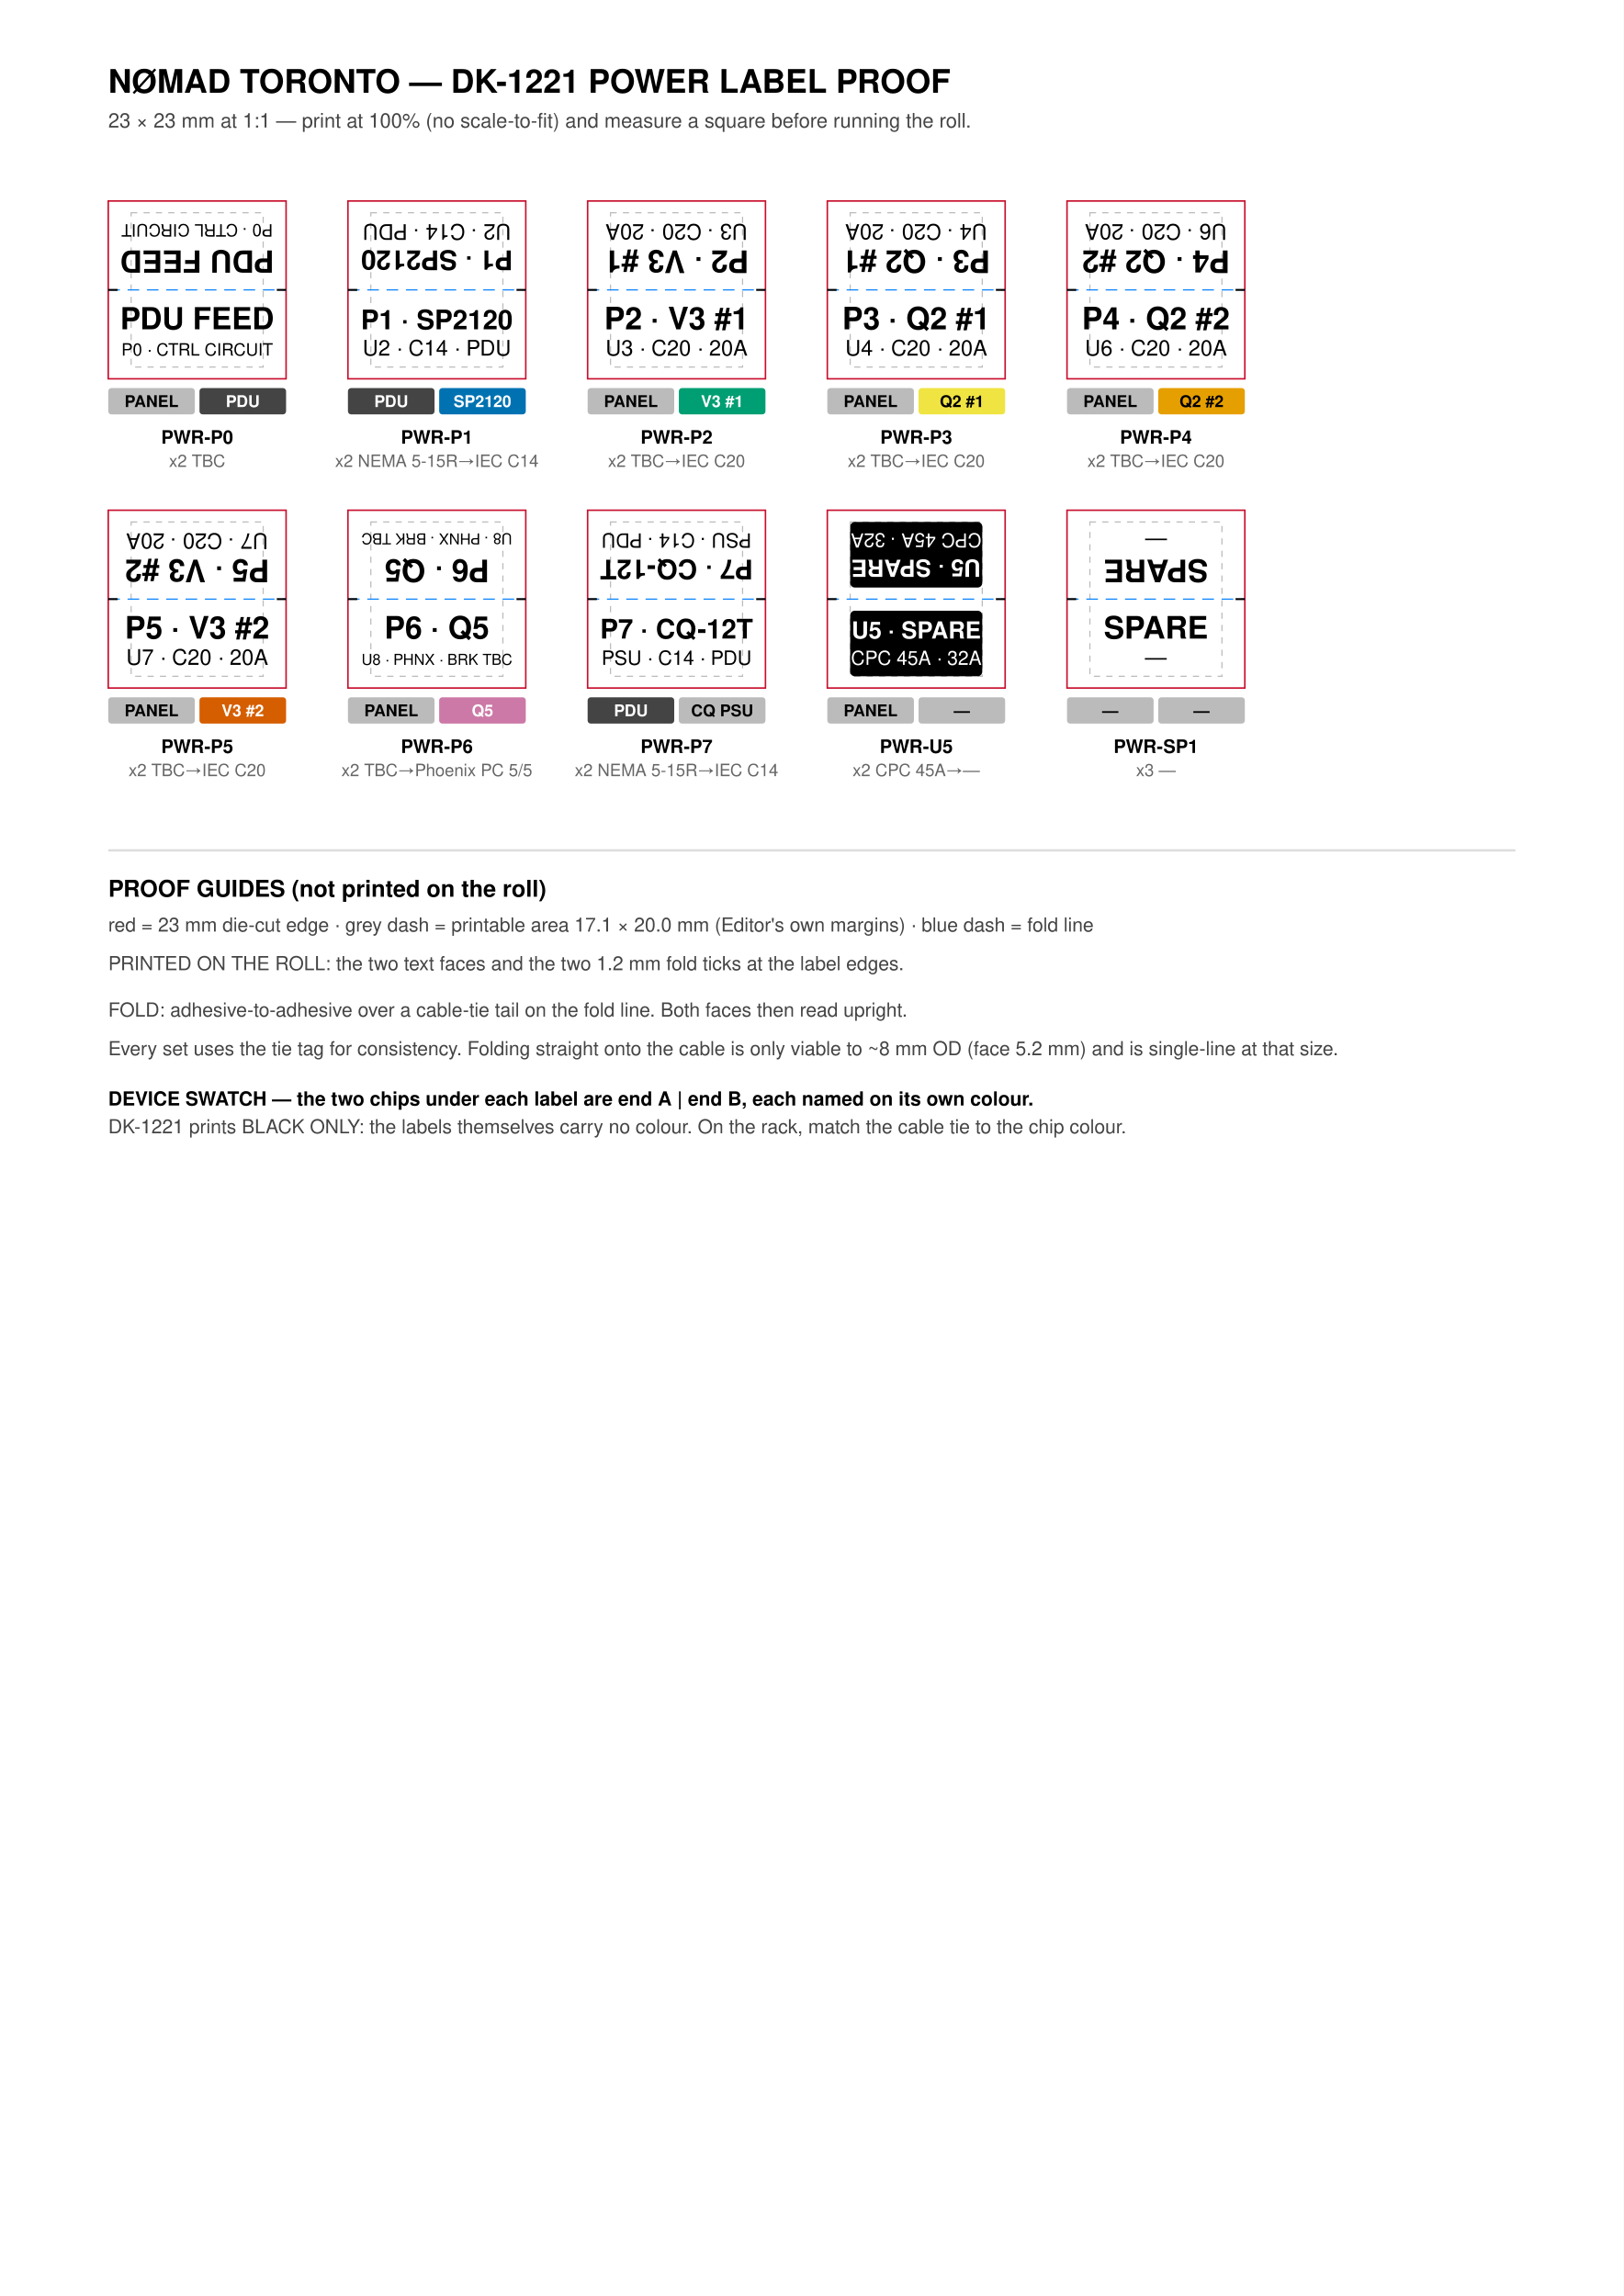
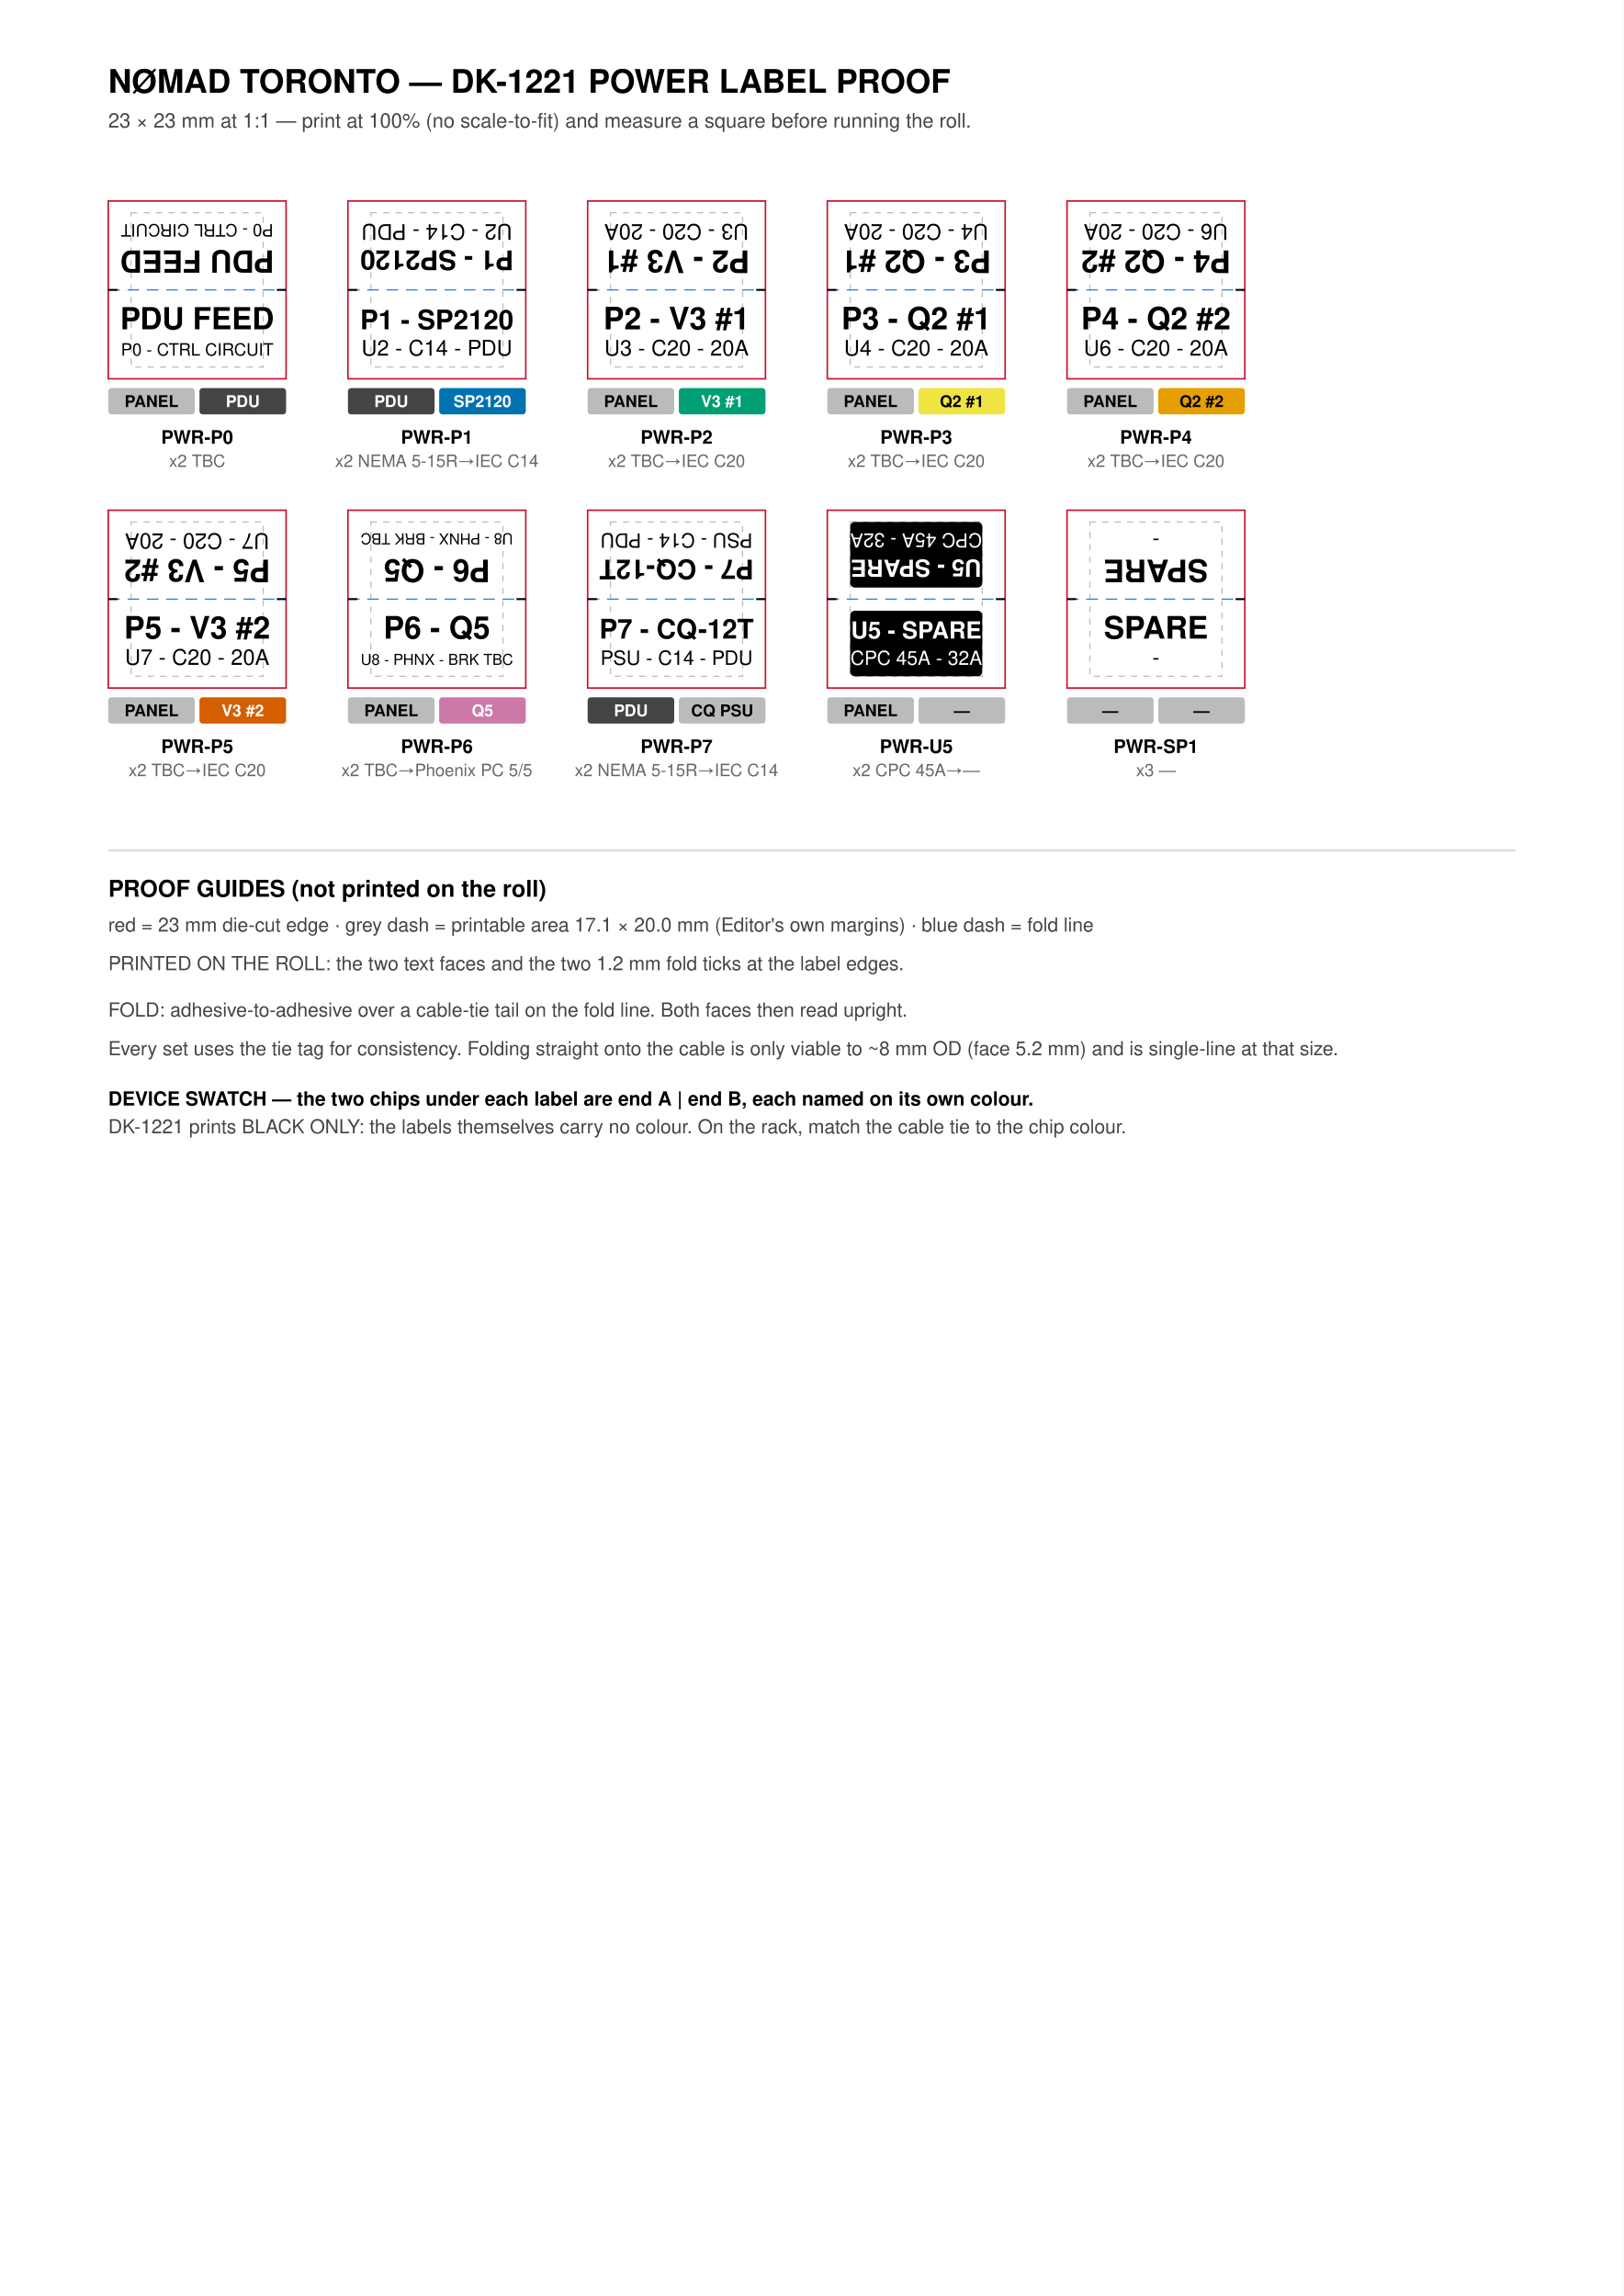
<svg xmlns="http://www.w3.org/2000/svg" width="210.0mm" height="297.0mm" viewBox="0 0 210.0 297.0">
  <rect width="210.0" height="297.0" fill="#fff" />
  <text x="14.00" y="12.00" font-family="Arial Narrow, Liberation Sans Narrow, Helvetica Neue, Helvetica, sans-serif" font-size="4.20" font-weight="bold" fill="#000" text-anchor="start">NØMAD TORONTO — DK-1221 POWER LABEL PROOF</text>
  <text x="14.00" y="16.50" font-family="Arial Narrow, Liberation Sans Narrow, Helvetica Neue, Helvetica, sans-serif" font-size="2.60" font-weight="normal" fill="#444" text-anchor="start">23 × 23 mm at 1:1 — print at 100% (no scale-to-fit) and measure a square before running the roll.</text>
  <g transform="translate(14.00 26.00)">
    <rect width="23.0" height="23.0" fill="none" stroke="#c8102e" stroke-width="0.2" />
    <rect x="2.96" y="1.52" width="17.08" height="19.96" fill="none" stroke="#bbb" stroke-width="0.15" stroke-dasharray="0.8 0.8" />
    <line x1="0" y1="11.5" x2="23.0" y2="11.5" stroke="#0a84ff" stroke-width="0.15" stroke-dasharray="1.5 1" />
    <g>
      <text x="11.50" y="16.60" font-family="Arial Narrow, Liberation Sans Narrow, Helvetica Neue, Helvetica, sans-serif" font-size="3.95" font-weight="bold" fill="#000" text-anchor="middle" textLength="16.98" lengthAdjust="spacingAndGlyphs">PDU FEED</text>
-       <text x="11.50" y="20.00" font-family="Arial Narrow, Liberation Sans Narrow, Helvetica Neue, Helvetica, sans-serif" font-size="2.20" font-weight="normal" fill="#000" text-anchor="middle" textLength="16.87" lengthAdjust="spacingAndGlyphs">P0 · CTRL CIRCUIT</text>
+       <text x="11.50" y="20.00" font-family="Arial Narrow, Liberation Sans Narrow, Helvetica Neue, Helvetica, sans-serif" font-size="2.20" font-weight="normal" fill="#000" text-anchor="middle" textLength="16.87" lengthAdjust="spacingAndGlyphs">P0 - CTRL CIRCUIT</text>
    </g>
    <g transform="rotate(180 11.50 11.50)">
      <text x="11.50" y="16.60" font-family="Arial Narrow, Liberation Sans Narrow, Helvetica Neue, Helvetica, sans-serif" font-size="3.95" font-weight="bold" fill="#000" text-anchor="middle" textLength="16.98" lengthAdjust="spacingAndGlyphs">PDU FEED</text>
-       <text x="11.50" y="20.00" font-family="Arial Narrow, Liberation Sans Narrow, Helvetica Neue, Helvetica, sans-serif" font-size="2.20" font-weight="normal" fill="#000" text-anchor="middle" textLength="16.87" lengthAdjust="spacingAndGlyphs">P0 · CTRL CIRCUIT</text>
+       <text x="11.50" y="20.00" font-family="Arial Narrow, Liberation Sans Narrow, Helvetica Neue, Helvetica, sans-serif" font-size="2.20" font-weight="normal" fill="#000" text-anchor="middle" textLength="16.87" lengthAdjust="spacingAndGlyphs">P0 - CTRL CIRCUIT</text>
    </g>
    <line x1="0" y1="11.50" x2="1.20" y2="11.50" stroke="#000" stroke-width="0.25" />
    <line x1="21.80" y1="11.50" x2="23.00" y2="11.50" stroke="#000" stroke-width="0.25" />
  </g>
  <rect x="14.00" y="50.20" width="11.20" height="3.4" fill="#BBBBBB" rx="0.4" />
  <text x="19.60" y="52.65" font-family="Arial Narrow, Liberation Sans Narrow, Helvetica Neue, Helvetica, sans-serif" font-size="2.10" font-weight="bold" fill="#000000" text-anchor="middle" textLength="5.92" lengthAdjust="spacingAndGlyphs">PANEL</text>
  <rect x="25.80" y="50.20" width="11.20" height="3.4" fill="#444444" rx="0.4" />
  <text x="31.40" y="52.65" font-family="Arial Narrow, Liberation Sans Narrow, Helvetica Neue, Helvetica, sans-serif" font-size="2.10" font-weight="bold" fill="#FFFFFF" text-anchor="middle" textLength="3.77" lengthAdjust="spacingAndGlyphs">PDU</text>
  <text x="25.50" y="57.40" font-family="Arial Narrow, Liberation Sans Narrow, Helvetica Neue, Helvetica, sans-serif" font-size="2.40" font-weight="bold" fill="#000" text-anchor="middle">PWR-P0</text>
  <text x="25.50" y="60.40" font-family="Arial Narrow, Liberation Sans Narrow, Helvetica Neue, Helvetica, sans-serif" font-size="2.20" font-weight="normal" fill="#666" text-anchor="middle">x2  TBC</text>
  <g transform="translate(45.00 26.00)">
    <rect width="23.0" height="23.0" fill="none" stroke="#c8102e" stroke-width="0.2" />
    <rect x="2.96" y="1.52" width="17.08" height="19.96" fill="none" stroke="#bbb" stroke-width="0.15" stroke-dasharray="0.8 0.8" />
    <line x1="0" y1="11.5" x2="23.0" y2="11.5" stroke="#0a84ff" stroke-width="0.15" stroke-dasharray="1.5 1" />
    <g>
-       <text x="11.50" y="16.60" font-family="Arial Narrow, Liberation Sans Narrow, Helvetica Neue, Helvetica, sans-serif" font-size="3.50" font-weight="bold" fill="#000" text-anchor="middle" textLength="16.87" lengthAdjust="spacingAndGlyphs">P1 · SP2120</text>
-       <text x="11.50" y="20.00" font-family="Arial Narrow, Liberation Sans Narrow, Helvetica Neue, Helvetica, sans-serif" font-size="2.80" font-weight="normal" fill="#000" text-anchor="middle" textLength="16.66" lengthAdjust="spacingAndGlyphs">U2 · C14 · PDU</text>
-     </g>
-     <g transform="rotate(180 11.50 11.50)">
-       <text x="11.50" y="16.60" font-family="Arial Narrow, Liberation Sans Narrow, Helvetica Neue, Helvetica, sans-serif" font-size="3.50" font-weight="bold" fill="#000" text-anchor="middle" textLength="16.87" lengthAdjust="spacingAndGlyphs">P1 · SP2120</text>
-       <text x="11.50" y="20.00" font-family="Arial Narrow, Liberation Sans Narrow, Helvetica Neue, Helvetica, sans-serif" font-size="2.80" font-weight="normal" fill="#000" text-anchor="middle" textLength="16.66" lengthAdjust="spacingAndGlyphs">U2 · C14 · PDU</text>
+       <text x="11.50" y="16.60" font-family="Arial Narrow, Liberation Sans Narrow, Helvetica Neue, Helvetica, sans-serif" font-size="3.50" font-weight="bold" fill="#000" text-anchor="middle" textLength="16.87" lengthAdjust="spacingAndGlyphs">P1 - SP2120</text>
+       <text x="11.50" y="20.00" font-family="Arial Narrow, Liberation Sans Narrow, Helvetica Neue, Helvetica, sans-serif" font-size="2.80" font-weight="normal" fill="#000" text-anchor="middle" textLength="16.66" lengthAdjust="spacingAndGlyphs">U2 - C14 - PDU</text>
+     </g>
+     <g transform="rotate(180 11.50 11.50)">
+       <text x="11.50" y="16.60" font-family="Arial Narrow, Liberation Sans Narrow, Helvetica Neue, Helvetica, sans-serif" font-size="3.50" font-weight="bold" fill="#000" text-anchor="middle" textLength="16.87" lengthAdjust="spacingAndGlyphs">P1 - SP2120</text>
+       <text x="11.50" y="20.00" font-family="Arial Narrow, Liberation Sans Narrow, Helvetica Neue, Helvetica, sans-serif" font-size="2.80" font-weight="normal" fill="#000" text-anchor="middle" textLength="16.66" lengthAdjust="spacingAndGlyphs">U2 - C14 - PDU</text>
    </g>
    <line x1="0" y1="11.50" x2="1.20" y2="11.50" stroke="#000" stroke-width="0.25" />
    <line x1="21.80" y1="11.50" x2="23.00" y2="11.50" stroke="#000" stroke-width="0.25" />
  </g>
  <rect x="45.00" y="50.20" width="11.20" height="3.4" fill="#444444" rx="0.4" />
  <text x="50.60" y="52.65" font-family="Arial Narrow, Liberation Sans Narrow, Helvetica Neue, Helvetica, sans-serif" font-size="2.10" font-weight="bold" fill="#FFFFFF" text-anchor="middle" textLength="3.77" lengthAdjust="spacingAndGlyphs">PDU</text>
  <rect x="56.80" y="50.20" width="11.20" height="3.4" fill="#0072B2" rx="0.4" />
  <text x="62.40" y="52.65" font-family="Arial Narrow, Liberation Sans Narrow, Helvetica Neue, Helvetica, sans-serif" font-size="2.10" font-weight="bold" fill="#FFFFFF" text-anchor="middle" textLength="6.35" lengthAdjust="spacingAndGlyphs">SP2120</text>
  <text x="56.50" y="57.40" font-family="Arial Narrow, Liberation Sans Narrow, Helvetica Neue, Helvetica, sans-serif" font-size="2.40" font-weight="bold" fill="#000" text-anchor="middle">PWR-P1</text>
  <text x="56.50" y="60.40" font-family="Arial Narrow, Liberation Sans Narrow, Helvetica Neue, Helvetica, sans-serif" font-size="2.20" font-weight="normal" fill="#666" text-anchor="middle">x2  NEMA 5-15R→IEC C14</text>
  <g transform="translate(76.00 26.00)">
    <rect width="23.0" height="23.0" fill="none" stroke="#c8102e" stroke-width="0.2" />
    <rect x="2.96" y="1.52" width="17.08" height="19.96" fill="none" stroke="#bbb" stroke-width="0.15" stroke-dasharray="0.8 0.8" />
    <line x1="0" y1="11.5" x2="23.0" y2="11.5" stroke="#0a84ff" stroke-width="0.15" stroke-dasharray="1.5 1" />
    <g>
-       <text x="11.50" y="16.60" font-family="Arial Narrow, Liberation Sans Narrow, Helvetica Neue, Helvetica, sans-serif" font-size="4.00" font-weight="bold" fill="#000" text-anchor="middle" textLength="16.07" lengthAdjust="spacingAndGlyphs">P2 · V3 #1</text>
-       <text x="11.50" y="20.00" font-family="Arial Narrow, Liberation Sans Narrow, Helvetica Neue, Helvetica, sans-serif" font-size="2.80" font-weight="normal" fill="#000" text-anchor="middle" textLength="15.87" lengthAdjust="spacingAndGlyphs">U3 · C20 · 20A</text>
-     </g>
-     <g transform="rotate(180 11.50 11.50)">
-       <text x="11.50" y="16.60" font-family="Arial Narrow, Liberation Sans Narrow, Helvetica Neue, Helvetica, sans-serif" font-size="4.00" font-weight="bold" fill="#000" text-anchor="middle" textLength="16.07" lengthAdjust="spacingAndGlyphs">P2 · V3 #1</text>
-       <text x="11.50" y="20.00" font-family="Arial Narrow, Liberation Sans Narrow, Helvetica Neue, Helvetica, sans-serif" font-size="2.80" font-weight="normal" fill="#000" text-anchor="middle" textLength="15.87" lengthAdjust="spacingAndGlyphs">U3 · C20 · 20A</text>
+       <text x="11.50" y="16.60" font-family="Arial Narrow, Liberation Sans Narrow, Helvetica Neue, Helvetica, sans-serif" font-size="4.00" font-weight="bold" fill="#000" text-anchor="middle" textLength="16.07" lengthAdjust="spacingAndGlyphs">P2 - V3 #1</text>
+       <text x="11.50" y="20.00" font-family="Arial Narrow, Liberation Sans Narrow, Helvetica Neue, Helvetica, sans-serif" font-size="2.80" font-weight="normal" fill="#000" text-anchor="middle" textLength="15.87" lengthAdjust="spacingAndGlyphs">U3 - C20 - 20A</text>
+     </g>
+     <g transform="rotate(180 11.50 11.50)">
+       <text x="11.50" y="16.60" font-family="Arial Narrow, Liberation Sans Narrow, Helvetica Neue, Helvetica, sans-serif" font-size="4.00" font-weight="bold" fill="#000" text-anchor="middle" textLength="16.07" lengthAdjust="spacingAndGlyphs">P2 - V3 #1</text>
+       <text x="11.50" y="20.00" font-family="Arial Narrow, Liberation Sans Narrow, Helvetica Neue, Helvetica, sans-serif" font-size="2.80" font-weight="normal" fill="#000" text-anchor="middle" textLength="15.87" lengthAdjust="spacingAndGlyphs">U3 - C20 - 20A</text>
    </g>
    <line x1="0" y1="11.50" x2="1.20" y2="11.50" stroke="#000" stroke-width="0.25" />
    <line x1="21.80" y1="11.50" x2="23.00" y2="11.50" stroke="#000" stroke-width="0.25" />
  </g>
  <rect x="76.00" y="50.20" width="11.20" height="3.4" fill="#BBBBBB" rx="0.4" />
  <text x="81.60" y="52.65" font-family="Arial Narrow, Liberation Sans Narrow, Helvetica Neue, Helvetica, sans-serif" font-size="2.10" font-weight="bold" fill="#000000" text-anchor="middle" textLength="5.92" lengthAdjust="spacingAndGlyphs">PANEL</text>
  <rect x="87.80" y="50.20" width="11.20" height="3.4" fill="#009E73" rx="0.4" />
  <text x="93.40" y="52.65" font-family="Arial Narrow, Liberation Sans Narrow, Helvetica Neue, Helvetica, sans-serif" font-size="2.10" font-weight="bold" fill="#FFFFFF" text-anchor="middle" textLength="4.66" lengthAdjust="spacingAndGlyphs">V3 #1</text>
  <text x="87.50" y="57.40" font-family="Arial Narrow, Liberation Sans Narrow, Helvetica Neue, Helvetica, sans-serif" font-size="2.40" font-weight="bold" fill="#000" text-anchor="middle">PWR-P2</text>
  <text x="87.50" y="60.40" font-family="Arial Narrow, Liberation Sans Narrow, Helvetica Neue, Helvetica, sans-serif" font-size="2.20" font-weight="normal" fill="#666" text-anchor="middle">x2  TBC→IEC C20</text>
  <g transform="translate(107.00 26.00)">
    <rect width="23.0" height="23.0" fill="none" stroke="#c8102e" stroke-width="0.2" />
    <rect x="2.96" y="1.52" width="17.08" height="19.96" fill="none" stroke="#bbb" stroke-width="0.15" stroke-dasharray="0.8 0.8" />
    <line x1="0" y1="11.5" x2="23.0" y2="11.5" stroke="#0a84ff" stroke-width="0.15" stroke-dasharray="1.5 1" />
    <g>
-       <text x="11.50" y="16.60" font-family="Arial Narrow, Liberation Sans Narrow, Helvetica Neue, Helvetica, sans-serif" font-size="4.00" font-weight="bold" fill="#000" text-anchor="middle" textLength="16.44" lengthAdjust="spacingAndGlyphs">P3 · Q2 #1</text>
-       <text x="11.50" y="20.00" font-family="Arial Narrow, Liberation Sans Narrow, Helvetica Neue, Helvetica, sans-serif" font-size="2.80" font-weight="normal" fill="#000" text-anchor="middle" textLength="15.87" lengthAdjust="spacingAndGlyphs">U4 · C20 · 20A</text>
-     </g>
-     <g transform="rotate(180 11.50 11.50)">
-       <text x="11.50" y="16.60" font-family="Arial Narrow, Liberation Sans Narrow, Helvetica Neue, Helvetica, sans-serif" font-size="4.00" font-weight="bold" fill="#000" text-anchor="middle" textLength="16.44" lengthAdjust="spacingAndGlyphs">P3 · Q2 #1</text>
-       <text x="11.50" y="20.00" font-family="Arial Narrow, Liberation Sans Narrow, Helvetica Neue, Helvetica, sans-serif" font-size="2.80" font-weight="normal" fill="#000" text-anchor="middle" textLength="15.87" lengthAdjust="spacingAndGlyphs">U4 · C20 · 20A</text>
+       <text x="11.50" y="16.60" font-family="Arial Narrow, Liberation Sans Narrow, Helvetica Neue, Helvetica, sans-serif" font-size="4.00" font-weight="bold" fill="#000" text-anchor="middle" textLength="16.44" lengthAdjust="spacingAndGlyphs">P3 - Q2 #1</text>
+       <text x="11.50" y="20.00" font-family="Arial Narrow, Liberation Sans Narrow, Helvetica Neue, Helvetica, sans-serif" font-size="2.80" font-weight="normal" fill="#000" text-anchor="middle" textLength="15.87" lengthAdjust="spacingAndGlyphs">U4 - C20 - 20A</text>
+     </g>
+     <g transform="rotate(180 11.50 11.50)">
+       <text x="11.50" y="16.60" font-family="Arial Narrow, Liberation Sans Narrow, Helvetica Neue, Helvetica, sans-serif" font-size="4.00" font-weight="bold" fill="#000" text-anchor="middle" textLength="16.44" lengthAdjust="spacingAndGlyphs">P3 - Q2 #1</text>
+       <text x="11.50" y="20.00" font-family="Arial Narrow, Liberation Sans Narrow, Helvetica Neue, Helvetica, sans-serif" font-size="2.80" font-weight="normal" fill="#000" text-anchor="middle" textLength="15.87" lengthAdjust="spacingAndGlyphs">U4 - C20 - 20A</text>
    </g>
    <line x1="0" y1="11.50" x2="1.20" y2="11.50" stroke="#000" stroke-width="0.25" />
    <line x1="21.80" y1="11.50" x2="23.00" y2="11.50" stroke="#000" stroke-width="0.25" />
  </g>
  <rect x="107.00" y="50.20" width="11.20" height="3.4" fill="#BBBBBB" rx="0.4" />
  <text x="112.60" y="52.65" font-family="Arial Narrow, Liberation Sans Narrow, Helvetica Neue, Helvetica, sans-serif" font-size="2.10" font-weight="bold" fill="#000000" text-anchor="middle" textLength="5.92" lengthAdjust="spacingAndGlyphs">PANEL</text>
  <rect x="118.80" y="50.20" width="11.20" height="3.4" fill="#F0E442" rx="0.4" />
  <text x="124.40" y="52.65" font-family="Arial Narrow, Liberation Sans Narrow, Helvetica Neue, Helvetica, sans-serif" font-size="2.10" font-weight="bold" fill="#000000" text-anchor="middle" textLength="4.86" lengthAdjust="spacingAndGlyphs">Q2 #1</text>
  <text x="118.50" y="57.40" font-family="Arial Narrow, Liberation Sans Narrow, Helvetica Neue, Helvetica, sans-serif" font-size="2.40" font-weight="bold" fill="#000" text-anchor="middle">PWR-P3</text>
  <text x="118.50" y="60.40" font-family="Arial Narrow, Liberation Sans Narrow, Helvetica Neue, Helvetica, sans-serif" font-size="2.20" font-weight="normal" fill="#666" text-anchor="middle">x2  TBC→IEC C20</text>
  <g transform="translate(138.00 26.00)">
    <rect width="23.0" height="23.0" fill="none" stroke="#c8102e" stroke-width="0.2" />
    <rect x="2.96" y="1.52" width="17.08" height="19.96" fill="none" stroke="#bbb" stroke-width="0.15" stroke-dasharray="0.8 0.8" />
    <line x1="0" y1="11.5" x2="23.0" y2="11.5" stroke="#0a84ff" stroke-width="0.15" stroke-dasharray="1.5 1" />
    <g>
-       <text x="11.50" y="16.60" font-family="Arial Narrow, Liberation Sans Narrow, Helvetica Neue, Helvetica, sans-serif" font-size="4.00" font-weight="bold" fill="#000" text-anchor="middle" textLength="16.44" lengthAdjust="spacingAndGlyphs">P4 · Q2 #2</text>
-       <text x="11.50" y="20.00" font-family="Arial Narrow, Liberation Sans Narrow, Helvetica Neue, Helvetica, sans-serif" font-size="2.80" font-weight="normal" fill="#000" text-anchor="middle" textLength="15.87" lengthAdjust="spacingAndGlyphs">U6 · C20 · 20A</text>
-     </g>
-     <g transform="rotate(180 11.50 11.50)">
-       <text x="11.50" y="16.60" font-family="Arial Narrow, Liberation Sans Narrow, Helvetica Neue, Helvetica, sans-serif" font-size="4.00" font-weight="bold" fill="#000" text-anchor="middle" textLength="16.44" lengthAdjust="spacingAndGlyphs">P4 · Q2 #2</text>
-       <text x="11.50" y="20.00" font-family="Arial Narrow, Liberation Sans Narrow, Helvetica Neue, Helvetica, sans-serif" font-size="2.80" font-weight="normal" fill="#000" text-anchor="middle" textLength="15.87" lengthAdjust="spacingAndGlyphs">U6 · C20 · 20A</text>
+       <text x="11.50" y="16.60" font-family="Arial Narrow, Liberation Sans Narrow, Helvetica Neue, Helvetica, sans-serif" font-size="4.00" font-weight="bold" fill="#000" text-anchor="middle" textLength="16.44" lengthAdjust="spacingAndGlyphs">P4 - Q2 #2</text>
+       <text x="11.50" y="20.00" font-family="Arial Narrow, Liberation Sans Narrow, Helvetica Neue, Helvetica, sans-serif" font-size="2.80" font-weight="normal" fill="#000" text-anchor="middle" textLength="15.87" lengthAdjust="spacingAndGlyphs">U6 - C20 - 20A</text>
+     </g>
+     <g transform="rotate(180 11.50 11.50)">
+       <text x="11.50" y="16.60" font-family="Arial Narrow, Liberation Sans Narrow, Helvetica Neue, Helvetica, sans-serif" font-size="4.00" font-weight="bold" fill="#000" text-anchor="middle" textLength="16.44" lengthAdjust="spacingAndGlyphs">P4 - Q2 #2</text>
+       <text x="11.50" y="20.00" font-family="Arial Narrow, Liberation Sans Narrow, Helvetica Neue, Helvetica, sans-serif" font-size="2.80" font-weight="normal" fill="#000" text-anchor="middle" textLength="15.87" lengthAdjust="spacingAndGlyphs">U6 - C20 - 20A</text>
    </g>
    <line x1="0" y1="11.50" x2="1.20" y2="11.50" stroke="#000" stroke-width="0.25" />
    <line x1="21.80" y1="11.50" x2="23.00" y2="11.50" stroke="#000" stroke-width="0.25" />
  </g>
  <rect x="138.00" y="50.20" width="11.20" height="3.4" fill="#BBBBBB" rx="0.4" />
  <text x="143.60" y="52.65" font-family="Arial Narrow, Liberation Sans Narrow, Helvetica Neue, Helvetica, sans-serif" font-size="2.10" font-weight="bold" fill="#000000" text-anchor="middle" textLength="5.92" lengthAdjust="spacingAndGlyphs">PANEL</text>
  <rect x="149.80" y="50.20" width="11.20" height="3.4" fill="#E69F00" rx="0.4" />
  <text x="155.40" y="52.65" font-family="Arial Narrow, Liberation Sans Narrow, Helvetica Neue, Helvetica, sans-serif" font-size="2.10" font-weight="bold" fill="#000000" text-anchor="middle" textLength="4.86" lengthAdjust="spacingAndGlyphs">Q2 #2</text>
  <text x="149.50" y="57.40" font-family="Arial Narrow, Liberation Sans Narrow, Helvetica Neue, Helvetica, sans-serif" font-size="2.40" font-weight="bold" fill="#000" text-anchor="middle">PWR-P4</text>
  <text x="149.50" y="60.40" font-family="Arial Narrow, Liberation Sans Narrow, Helvetica Neue, Helvetica, sans-serif" font-size="2.20" font-weight="normal" fill="#666" text-anchor="middle">x2  TBC→IEC C20</text>
  <g transform="translate(14.00 66.00)">
    <rect width="23.0" height="23.0" fill="none" stroke="#c8102e" stroke-width="0.2" />
    <rect x="2.96" y="1.52" width="17.08" height="19.96" fill="none" stroke="#bbb" stroke-width="0.15" stroke-dasharray="0.8 0.8" />
    <line x1="0" y1="11.5" x2="23.0" y2="11.5" stroke="#0a84ff" stroke-width="0.15" stroke-dasharray="1.5 1" />
    <g>
-       <text x="11.50" y="16.60" font-family="Arial Narrow, Liberation Sans Narrow, Helvetica Neue, Helvetica, sans-serif" font-size="4.00" font-weight="bold" fill="#000" text-anchor="middle" textLength="16.07" lengthAdjust="spacingAndGlyphs">P5 · V3 #2</text>
-       <text x="11.50" y="20.00" font-family="Arial Narrow, Liberation Sans Narrow, Helvetica Neue, Helvetica, sans-serif" font-size="2.80" font-weight="normal" fill="#000" text-anchor="middle" textLength="15.87" lengthAdjust="spacingAndGlyphs">U7 · C20 · 20A</text>
-     </g>
-     <g transform="rotate(180 11.50 11.50)">
-       <text x="11.50" y="16.60" font-family="Arial Narrow, Liberation Sans Narrow, Helvetica Neue, Helvetica, sans-serif" font-size="4.00" font-weight="bold" fill="#000" text-anchor="middle" textLength="16.07" lengthAdjust="spacingAndGlyphs">P5 · V3 #2</text>
-       <text x="11.50" y="20.00" font-family="Arial Narrow, Liberation Sans Narrow, Helvetica Neue, Helvetica, sans-serif" font-size="2.80" font-weight="normal" fill="#000" text-anchor="middle" textLength="15.87" lengthAdjust="spacingAndGlyphs">U7 · C20 · 20A</text>
+       <text x="11.50" y="16.60" font-family="Arial Narrow, Liberation Sans Narrow, Helvetica Neue, Helvetica, sans-serif" font-size="4.00" font-weight="bold" fill="#000" text-anchor="middle" textLength="16.07" lengthAdjust="spacingAndGlyphs">P5 - V3 #2</text>
+       <text x="11.50" y="20.00" font-family="Arial Narrow, Liberation Sans Narrow, Helvetica Neue, Helvetica, sans-serif" font-size="2.80" font-weight="normal" fill="#000" text-anchor="middle" textLength="15.87" lengthAdjust="spacingAndGlyphs">U7 - C20 - 20A</text>
+     </g>
+     <g transform="rotate(180 11.50 11.50)">
+       <text x="11.50" y="16.60" font-family="Arial Narrow, Liberation Sans Narrow, Helvetica Neue, Helvetica, sans-serif" font-size="4.00" font-weight="bold" fill="#000" text-anchor="middle" textLength="16.07" lengthAdjust="spacingAndGlyphs">P5 - V3 #2</text>
+       <text x="11.50" y="20.00" font-family="Arial Narrow, Liberation Sans Narrow, Helvetica Neue, Helvetica, sans-serif" font-size="2.80" font-weight="normal" fill="#000" text-anchor="middle" textLength="15.87" lengthAdjust="spacingAndGlyphs">U7 - C20 - 20A</text>
    </g>
    <line x1="0" y1="11.50" x2="1.20" y2="11.50" stroke="#000" stroke-width="0.25" />
    <line x1="21.80" y1="11.50" x2="23.00" y2="11.50" stroke="#000" stroke-width="0.25" />
  </g>
  <rect x="14.00" y="90.20" width="11.20" height="3.4" fill="#BBBBBB" rx="0.4" />
  <text x="19.60" y="92.65" font-family="Arial Narrow, Liberation Sans Narrow, Helvetica Neue, Helvetica, sans-serif" font-size="2.10" font-weight="bold" fill="#000000" text-anchor="middle" textLength="5.92" lengthAdjust="spacingAndGlyphs">PANEL</text>
  <rect x="25.80" y="90.20" width="11.20" height="3.4" fill="#D55E00" rx="0.4" />
  <text x="31.40" y="92.65" font-family="Arial Narrow, Liberation Sans Narrow, Helvetica Neue, Helvetica, sans-serif" font-size="2.10" font-weight="bold" fill="#FFFFFF" text-anchor="middle" textLength="4.66" lengthAdjust="spacingAndGlyphs">V3 #2</text>
  <text x="25.50" y="97.40" font-family="Arial Narrow, Liberation Sans Narrow, Helvetica Neue, Helvetica, sans-serif" font-size="2.40" font-weight="bold" fill="#000" text-anchor="middle">PWR-P5</text>
  <text x="25.50" y="100.40" font-family="Arial Narrow, Liberation Sans Narrow, Helvetica Neue, Helvetica, sans-serif" font-size="2.20" font-weight="normal" fill="#666" text-anchor="middle">x2  TBC→IEC C20</text>
  <g transform="translate(45.00 66.00)">
    <rect width="23.0" height="23.0" fill="none" stroke="#c8102e" stroke-width="0.2" />
    <rect x="2.96" y="1.52" width="17.08" height="19.96" fill="none" stroke="#bbb" stroke-width="0.15" stroke-dasharray="0.8 0.8" />
    <line x1="0" y1="11.5" x2="23.0" y2="11.5" stroke="#0a84ff" stroke-width="0.15" stroke-dasharray="1.5 1" />
    <g>
-       <text x="11.50" y="16.60" font-family="Arial Narrow, Liberation Sans Narrow, Helvetica Neue, Helvetica, sans-serif" font-size="4.00" font-weight="bold" fill="#000" text-anchor="middle" textLength="11.72" lengthAdjust="spacingAndGlyphs">P6 · Q5</text>
-       <text x="11.50" y="20.00" font-family="Arial Narrow, Liberation Sans Narrow, Helvetica Neue, Helvetica, sans-serif" font-size="1.95" font-weight="normal" fill="#000" text-anchor="middle" textLength="16.82" lengthAdjust="spacingAndGlyphs">U8 · PHNX · BRK TBC</text>
-     </g>
-     <g transform="rotate(180 11.50 11.50)">
-       <text x="11.50" y="16.60" font-family="Arial Narrow, Liberation Sans Narrow, Helvetica Neue, Helvetica, sans-serif" font-size="4.00" font-weight="bold" fill="#000" text-anchor="middle" textLength="11.72" lengthAdjust="spacingAndGlyphs">P6 · Q5</text>
-       <text x="11.50" y="20.00" font-family="Arial Narrow, Liberation Sans Narrow, Helvetica Neue, Helvetica, sans-serif" font-size="1.95" font-weight="normal" fill="#000" text-anchor="middle" textLength="16.82" lengthAdjust="spacingAndGlyphs">U8 · PHNX · BRK TBC</text>
+       <text x="11.50" y="16.60" font-family="Arial Narrow, Liberation Sans Narrow, Helvetica Neue, Helvetica, sans-serif" font-size="4.00" font-weight="bold" fill="#000" text-anchor="middle" textLength="11.72" lengthAdjust="spacingAndGlyphs">P6 - Q5</text>
+       <text x="11.50" y="20.00" font-family="Arial Narrow, Liberation Sans Narrow, Helvetica Neue, Helvetica, sans-serif" font-size="1.95" font-weight="normal" fill="#000" text-anchor="middle" textLength="16.82" lengthAdjust="spacingAndGlyphs">U8 - PHNX - BRK TBC</text>
+     </g>
+     <g transform="rotate(180 11.50 11.50)">
+       <text x="11.50" y="16.60" font-family="Arial Narrow, Liberation Sans Narrow, Helvetica Neue, Helvetica, sans-serif" font-size="4.00" font-weight="bold" fill="#000" text-anchor="middle" textLength="11.72" lengthAdjust="spacingAndGlyphs">P6 - Q5</text>
+       <text x="11.50" y="20.00" font-family="Arial Narrow, Liberation Sans Narrow, Helvetica Neue, Helvetica, sans-serif" font-size="1.95" font-weight="normal" fill="#000" text-anchor="middle" textLength="16.82" lengthAdjust="spacingAndGlyphs">U8 - PHNX - BRK TBC</text>
    </g>
    <line x1="0" y1="11.50" x2="1.20" y2="11.50" stroke="#000" stroke-width="0.25" />
    <line x1="21.80" y1="11.50" x2="23.00" y2="11.50" stroke="#000" stroke-width="0.25" />
  </g>
  <rect x="45.00" y="90.20" width="11.20" height="3.4" fill="#BBBBBB" rx="0.4" />
  <text x="50.60" y="92.65" font-family="Arial Narrow, Liberation Sans Narrow, Helvetica Neue, Helvetica, sans-serif" font-size="2.10" font-weight="bold" fill="#000000" text-anchor="middle" textLength="5.92" lengthAdjust="spacingAndGlyphs">PANEL</text>
  <rect x="56.80" y="90.20" width="11.20" height="3.4" fill="#CC79A7" rx="0.4" />
  <text x="62.40" y="92.65" font-family="Arial Narrow, Liberation Sans Narrow, Helvetica Neue, Helvetica, sans-serif" font-size="2.10" font-weight="bold" fill="#FFFFFF" text-anchor="middle" textLength="2.38" lengthAdjust="spacingAndGlyphs">Q5</text>
  <text x="56.50" y="97.40" font-family="Arial Narrow, Liberation Sans Narrow, Helvetica Neue, Helvetica, sans-serif" font-size="2.40" font-weight="bold" fill="#000" text-anchor="middle">PWR-P6</text>
  <text x="56.50" y="100.40" font-family="Arial Narrow, Liberation Sans Narrow, Helvetica Neue, Helvetica, sans-serif" font-size="2.20" font-weight="normal" fill="#666" text-anchor="middle">x2  TBC→Phoenix PC 5/5</text>
  <g transform="translate(76.00 66.00)">
    <rect width="23.0" height="23.0" fill="none" stroke="#c8102e" stroke-width="0.2" />
    <rect x="2.96" y="1.52" width="17.08" height="19.96" fill="none" stroke="#bbb" stroke-width="0.15" stroke-dasharray="0.8 0.8" />
    <line x1="0" y1="11.5" x2="23.0" y2="11.5" stroke="#0a84ff" stroke-width="0.15" stroke-dasharray="1.5 1" />
    <g>
-       <text x="11.50" y="16.60" font-family="Arial Narrow, Liberation Sans Narrow, Helvetica Neue, Helvetica, sans-serif" font-size="3.50" font-weight="bold" fill="#000" text-anchor="middle" textLength="16.86" lengthAdjust="spacingAndGlyphs">P7 · CQ-12T</text>
-       <text x="11.50" y="20.00" font-family="Arial Narrow, Liberation Sans Narrow, Helvetica Neue, Helvetica, sans-serif" font-size="2.55" font-weight="normal" fill="#000" text-anchor="middle" textLength="16.86" lengthAdjust="spacingAndGlyphs">PSU · C14 · PDU</text>
-     </g>
-     <g transform="rotate(180 11.50 11.50)">
-       <text x="11.50" y="16.60" font-family="Arial Narrow, Liberation Sans Narrow, Helvetica Neue, Helvetica, sans-serif" font-size="3.50" font-weight="bold" fill="#000" text-anchor="middle" textLength="16.86" lengthAdjust="spacingAndGlyphs">P7 · CQ-12T</text>
-       <text x="11.50" y="20.00" font-family="Arial Narrow, Liberation Sans Narrow, Helvetica Neue, Helvetica, sans-serif" font-size="2.55" font-weight="normal" fill="#000" text-anchor="middle" textLength="16.86" lengthAdjust="spacingAndGlyphs">PSU · C14 · PDU</text>
+       <text x="11.50" y="16.60" font-family="Arial Narrow, Liberation Sans Narrow, Helvetica Neue, Helvetica, sans-serif" font-size="3.50" font-weight="bold" fill="#000" text-anchor="middle" textLength="16.86" lengthAdjust="spacingAndGlyphs">P7 - CQ-12T</text>
+       <text x="11.50" y="20.00" font-family="Arial Narrow, Liberation Sans Narrow, Helvetica Neue, Helvetica, sans-serif" font-size="2.55" font-weight="normal" fill="#000" text-anchor="middle" textLength="16.86" lengthAdjust="spacingAndGlyphs">PSU - C14 - PDU</text>
+     </g>
+     <g transform="rotate(180 11.50 11.50)">
+       <text x="11.50" y="16.60" font-family="Arial Narrow, Liberation Sans Narrow, Helvetica Neue, Helvetica, sans-serif" font-size="3.50" font-weight="bold" fill="#000" text-anchor="middle" textLength="16.86" lengthAdjust="spacingAndGlyphs">P7 - CQ-12T</text>
+       <text x="11.50" y="20.00" font-family="Arial Narrow, Liberation Sans Narrow, Helvetica Neue, Helvetica, sans-serif" font-size="2.55" font-weight="normal" fill="#000" text-anchor="middle" textLength="16.86" lengthAdjust="spacingAndGlyphs">PSU - C14 - PDU</text>
    </g>
    <line x1="0" y1="11.50" x2="1.20" y2="11.50" stroke="#000" stroke-width="0.25" />
    <line x1="21.80" y1="11.50" x2="23.00" y2="11.50" stroke="#000" stroke-width="0.25" />
  </g>
  <rect x="76.00" y="90.20" width="11.20" height="3.4" fill="#444444" rx="0.4" />
  <text x="81.60" y="92.65" font-family="Arial Narrow, Liberation Sans Narrow, Helvetica Neue, Helvetica, sans-serif" font-size="2.10" font-weight="bold" fill="#FFFFFF" text-anchor="middle" textLength="3.77" lengthAdjust="spacingAndGlyphs">PDU</text>
  <rect x="87.80" y="90.20" width="11.20" height="3.4" fill="#BBBBBB" rx="0.4" />
  <text x="93.40" y="92.65" font-family="Arial Narrow, Liberation Sans Narrow, Helvetica Neue, Helvetica, sans-serif" font-size="2.10" font-weight="bold" fill="#000000" text-anchor="middle" textLength="6.84" lengthAdjust="spacingAndGlyphs">CQ PSU</text>
  <text x="87.50" y="97.40" font-family="Arial Narrow, Liberation Sans Narrow, Helvetica Neue, Helvetica, sans-serif" font-size="2.40" font-weight="bold" fill="#000" text-anchor="middle">PWR-P7</text>
  <text x="87.50" y="100.40" font-family="Arial Narrow, Liberation Sans Narrow, Helvetica Neue, Helvetica, sans-serif" font-size="2.20" font-weight="normal" fill="#666" text-anchor="middle">x2  NEMA 5-15R→IEC C14</text>
  <g transform="translate(107.00 66.00)">
    <rect width="23.0" height="23.0" fill="none" stroke="#c8102e" stroke-width="0.2" />
    <rect x="2.96" y="1.52" width="17.08" height="19.96" fill="none" stroke="#bbb" stroke-width="0.15" stroke-dasharray="0.8 0.8" />
    <line x1="0" y1="11.5" x2="23.0" y2="11.5" stroke="#0a84ff" stroke-width="0.15" stroke-dasharray="1.5 1" />
    <g>
      <rect x="2.96" y="13.00" width="17.08" height="8.48" fill="#000" rx="0.6" />
-       <text x="11.50" y="16.60" font-family="Arial Narrow, Liberation Sans Narrow, Helvetica Neue, Helvetica, sans-serif" font-size="3.05" font-weight="bold" fill="#fff" text-anchor="middle" textLength="14.36" lengthAdjust="spacingAndGlyphs">U5 · SPARE</text>
-       <text x="11.50" y="20.00" font-family="Arial Narrow, Liberation Sans Narrow, Helvetica Neue, Helvetica, sans-serif" font-size="2.50" font-weight="normal" fill="#fff" text-anchor="middle" textLength="14.41" lengthAdjust="spacingAndGlyphs">CPC 45A · 32A</text>
+       <text x="11.50" y="16.60" font-family="Arial Narrow, Liberation Sans Narrow, Helvetica Neue, Helvetica, sans-serif" font-size="3.05" font-weight="bold" fill="#fff" text-anchor="middle" textLength="14.36" lengthAdjust="spacingAndGlyphs">U5 - SPARE</text>
+       <text x="11.50" y="20.00" font-family="Arial Narrow, Liberation Sans Narrow, Helvetica Neue, Helvetica, sans-serif" font-size="2.50" font-weight="normal" fill="#fff" text-anchor="middle" textLength="14.41" lengthAdjust="spacingAndGlyphs">CPC 45A - 32A</text>
    </g>
    <g transform="rotate(180 11.50 11.50)">
      <rect x="2.96" y="13.00" width="17.08" height="8.48" fill="#000" rx="0.6" />
-       <text x="11.50" y="16.60" font-family="Arial Narrow, Liberation Sans Narrow, Helvetica Neue, Helvetica, sans-serif" font-size="3.05" font-weight="bold" fill="#fff" text-anchor="middle" textLength="14.36" lengthAdjust="spacingAndGlyphs">U5 · SPARE</text>
-       <text x="11.50" y="20.00" font-family="Arial Narrow, Liberation Sans Narrow, Helvetica Neue, Helvetica, sans-serif" font-size="2.50" font-weight="normal" fill="#fff" text-anchor="middle" textLength="14.41" lengthAdjust="spacingAndGlyphs">CPC 45A · 32A</text>
+       <text x="11.50" y="16.60" font-family="Arial Narrow, Liberation Sans Narrow, Helvetica Neue, Helvetica, sans-serif" font-size="3.05" font-weight="bold" fill="#fff" text-anchor="middle" textLength="14.36" lengthAdjust="spacingAndGlyphs">U5 - SPARE</text>
+       <text x="11.50" y="20.00" font-family="Arial Narrow, Liberation Sans Narrow, Helvetica Neue, Helvetica, sans-serif" font-size="2.50" font-weight="normal" fill="#fff" text-anchor="middle" textLength="14.41" lengthAdjust="spacingAndGlyphs">CPC 45A - 32A</text>
    </g>
    <line x1="0" y1="11.50" x2="1.20" y2="11.50" stroke="#000" stroke-width="0.25" />
    <line x1="21.80" y1="11.50" x2="23.00" y2="11.50" stroke="#000" stroke-width="0.25" />
  </g>
  <rect x="107.00" y="90.20" width="11.20" height="3.4" fill="#BBBBBB" rx="0.4" />
  <text x="112.60" y="92.65" font-family="Arial Narrow, Liberation Sans Narrow, Helvetica Neue, Helvetica, sans-serif" font-size="2.10" font-weight="bold" fill="#000000" text-anchor="middle" textLength="5.92" lengthAdjust="spacingAndGlyphs">PANEL</text>
  <rect x="118.80" y="90.20" width="11.20" height="3.4" fill="#BBBBBB" rx="0.4" />
  <text x="124.40" y="92.65" font-family="Arial Narrow, Liberation Sans Narrow, Helvetica Neue, Helvetica, sans-serif" font-size="2.10" font-weight="bold" fill="#000000" text-anchor="middle" textLength="1.78" lengthAdjust="spacingAndGlyphs">—</text>
  <text x="118.50" y="97.40" font-family="Arial Narrow, Liberation Sans Narrow, Helvetica Neue, Helvetica, sans-serif" font-size="2.40" font-weight="bold" fill="#000" text-anchor="middle">PWR-U5</text>
  <text x="118.50" y="100.40" font-family="Arial Narrow, Liberation Sans Narrow, Helvetica Neue, Helvetica, sans-serif" font-size="2.20" font-weight="normal" fill="#666" text-anchor="middle">x2  CPC 45A→—</text>
  <g transform="translate(138.00 66.00)">
    <rect width="23.0" height="23.0" fill="none" stroke="#c8102e" stroke-width="0.2" />
    <rect x="2.96" y="1.52" width="17.08" height="19.96" fill="none" stroke="#bbb" stroke-width="0.15" stroke-dasharray="0.8 0.8" />
    <line x1="0" y1="11.5" x2="23.0" y2="11.5" stroke="#0a84ff" stroke-width="0.15" stroke-dasharray="1.5 1" />
    <g>
      <text x="11.50" y="16.60" font-family="Arial Narrow, Liberation Sans Narrow, Helvetica Neue, Helvetica, sans-serif" font-size="4.00" font-weight="bold" fill="#000" text-anchor="middle" textLength="11.46" lengthAdjust="spacingAndGlyphs">SPARE</text>
-       <text x="11.50" y="20.00" font-family="Arial Narrow, Liberation Sans Narrow, Helvetica Neue, Helvetica, sans-serif" font-size="2.80" font-weight="normal" fill="#000" text-anchor="middle" textLength="2.38" lengthAdjust="spacingAndGlyphs">—</text>
+       <text x="11.50" y="20.00" font-family="Arial Narrow, Liberation Sans Narrow, Helvetica Neue, Helvetica, sans-serif" font-size="2.80" font-weight="normal" fill="#000" text-anchor="middle" textLength="0.79" lengthAdjust="spacingAndGlyphs">-</text>
    </g>
    <g transform="rotate(180 11.50 11.50)">
      <text x="11.50" y="16.60" font-family="Arial Narrow, Liberation Sans Narrow, Helvetica Neue, Helvetica, sans-serif" font-size="4.00" font-weight="bold" fill="#000" text-anchor="middle" textLength="11.46" lengthAdjust="spacingAndGlyphs">SPARE</text>
-       <text x="11.50" y="20.00" font-family="Arial Narrow, Liberation Sans Narrow, Helvetica Neue, Helvetica, sans-serif" font-size="2.80" font-weight="normal" fill="#000" text-anchor="middle" textLength="2.38" lengthAdjust="spacingAndGlyphs">—</text>
+       <text x="11.50" y="20.00" font-family="Arial Narrow, Liberation Sans Narrow, Helvetica Neue, Helvetica, sans-serif" font-size="2.80" font-weight="normal" fill="#000" text-anchor="middle" textLength="0.79" lengthAdjust="spacingAndGlyphs">-</text>
    </g>
    <line x1="0" y1="11.50" x2="1.20" y2="11.50" stroke="#000" stroke-width="0.25" />
    <line x1="21.80" y1="11.50" x2="23.00" y2="11.50" stroke="#000" stroke-width="0.25" />
  </g>
  <rect x="138.00" y="90.20" width="11.20" height="3.4" fill="#BBBBBB" rx="0.4" />
  <text x="143.60" y="92.65" font-family="Arial Narrow, Liberation Sans Narrow, Helvetica Neue, Helvetica, sans-serif" font-size="2.10" font-weight="bold" fill="#000000" text-anchor="middle" textLength="1.78" lengthAdjust="spacingAndGlyphs">—</text>
  <rect x="149.80" y="90.20" width="11.20" height="3.4" fill="#BBBBBB" rx="0.4" />
  <text x="155.40" y="92.65" font-family="Arial Narrow, Liberation Sans Narrow, Helvetica Neue, Helvetica, sans-serif" font-size="2.10" font-weight="bold" fill="#000000" text-anchor="middle" textLength="1.78" lengthAdjust="spacingAndGlyphs">—</text>
  <text x="149.50" y="97.40" font-family="Arial Narrow, Liberation Sans Narrow, Helvetica Neue, Helvetica, sans-serif" font-size="2.40" font-weight="bold" fill="#000" text-anchor="middle">PWR-SP1</text>
  <text x="149.50" y="100.40" font-family="Arial Narrow, Liberation Sans Narrow, Helvetica Neue, Helvetica, sans-serif" font-size="2.20" font-weight="normal" fill="#666" text-anchor="middle">x3  —</text>
  <line x1="14.0" y1="110.00" x2="196.0" y2="110.00" stroke="#ddd" stroke-width="0.3" />
  <text x="14.00" y="116.00" font-family="Arial Narrow, Liberation Sans Narrow, Helvetica Neue, Helvetica, sans-serif" font-size="3.00" font-weight="bold" fill="#000" text-anchor="start">PROOF GUIDES (not printed on the roll)</text>
  <text x="14.00" y="120.50" font-family="Arial Narrow, Liberation Sans Narrow, Helvetica Neue, Helvetica, sans-serif" font-size="2.50" font-weight="normal" fill="#444" text-anchor="start">red = 23 mm die-cut edge   ·   grey dash = printable area 17.1 × 20.0 mm (Editor's own margins)   ·   blue dash = fold line</text>
  <text x="14.00" y="125.50" font-family="Arial Narrow, Liberation Sans Narrow, Helvetica Neue, Helvetica, sans-serif" font-size="2.50" font-weight="normal" fill="#444" text-anchor="start">PRINTED ON THE ROLL: the two text faces and the two 1.2 mm fold ticks at the label edges.</text>
  <text x="14.00" y="131.50" font-family="Arial Narrow, Liberation Sans Narrow, Helvetica Neue, Helvetica, sans-serif" font-size="2.50" font-weight="normal" fill="#444" text-anchor="start">FOLD: adhesive-to-adhesive over a cable-tie tail on the fold line. Both faces then read upright.</text>
  <text x="14.00" y="136.50" font-family="Arial Narrow, Liberation Sans Narrow, Helvetica Neue, Helvetica, sans-serif" font-size="2.50" font-weight="normal" fill="#444" text-anchor="start">Every set uses the tie tag for consistency. Folding straight onto the cable is only viable to ~8 mm OD (face 5.2 mm) and is single-line at that size.</text>
  <text x="14.00" y="143.00" font-family="Arial Narrow, Liberation Sans Narrow, Helvetica Neue, Helvetica, sans-serif" font-size="2.50" font-weight="bold" fill="#000" text-anchor="start">DEVICE SWATCH — the two chips under each label are end A | end B, each named on its own colour.</text>
  <text x="14.00" y="146.60" font-family="Arial Narrow, Liberation Sans Narrow, Helvetica Neue, Helvetica, sans-serif" font-size="2.50" font-weight="normal" fill="#444" text-anchor="start">DK-1221 prints BLACK ONLY: the labels themselves carry no colour. On the rack, match the cable tie to the chip colour.</text>
</svg>
